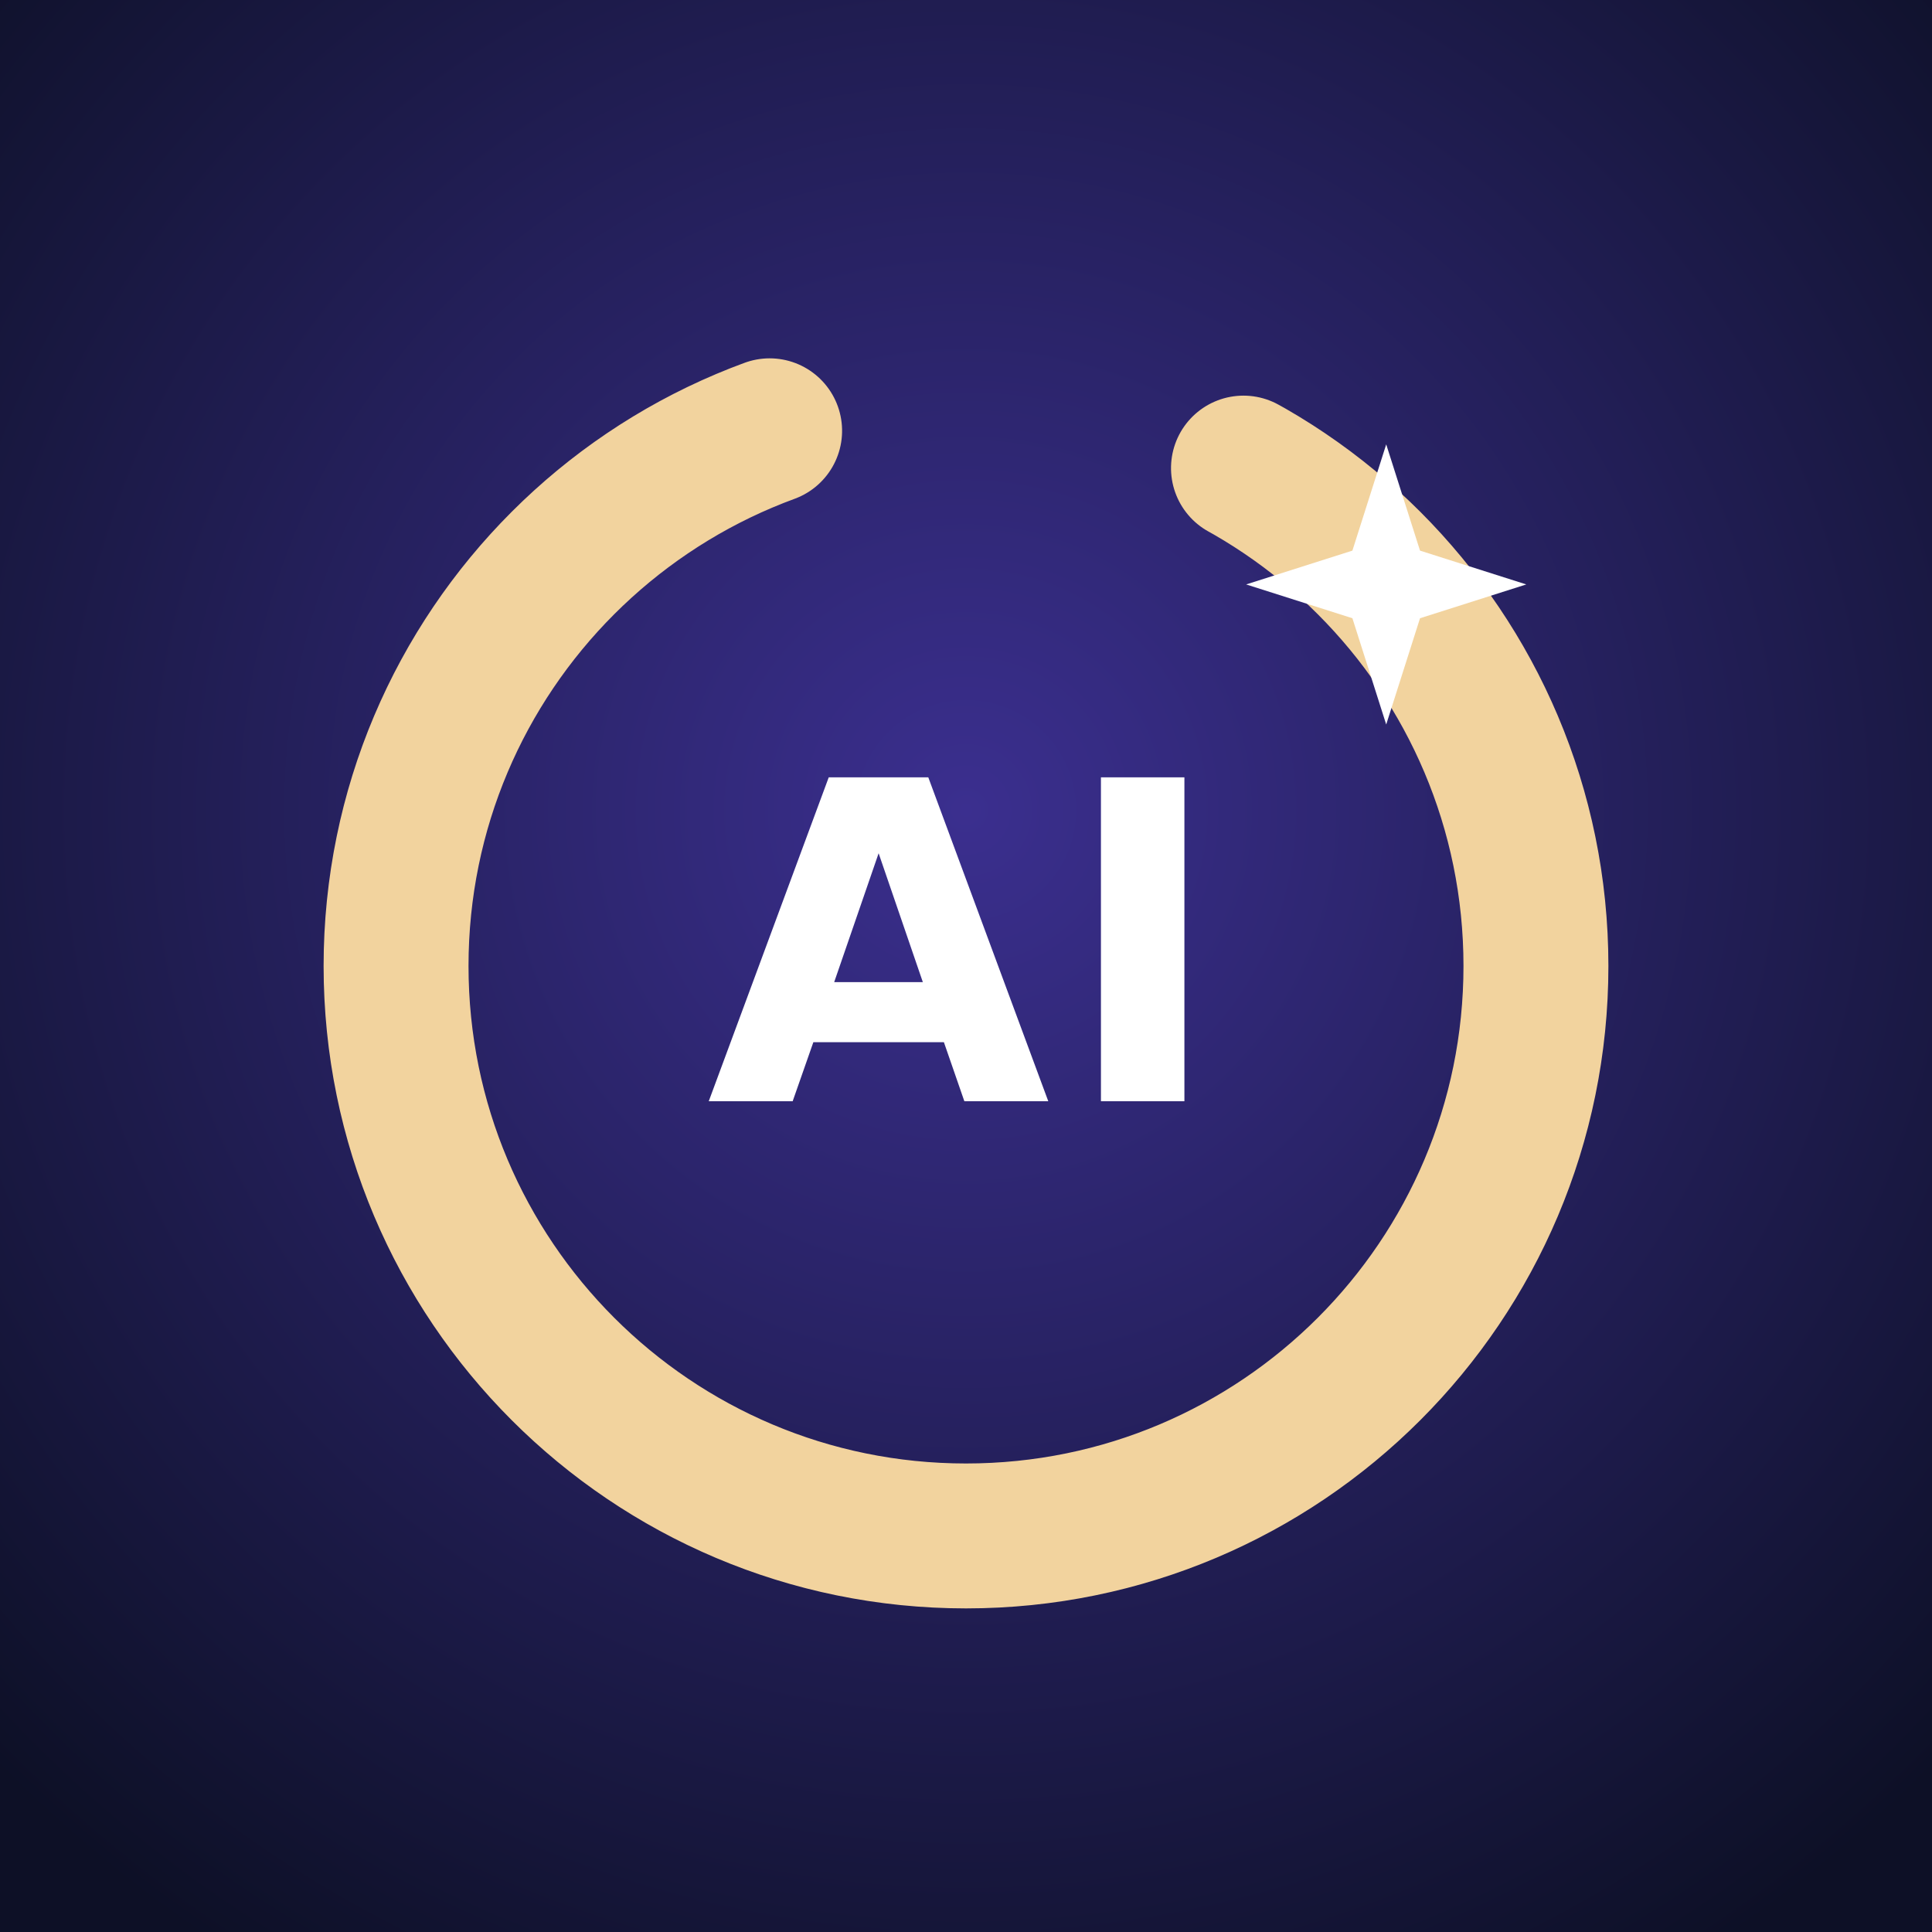
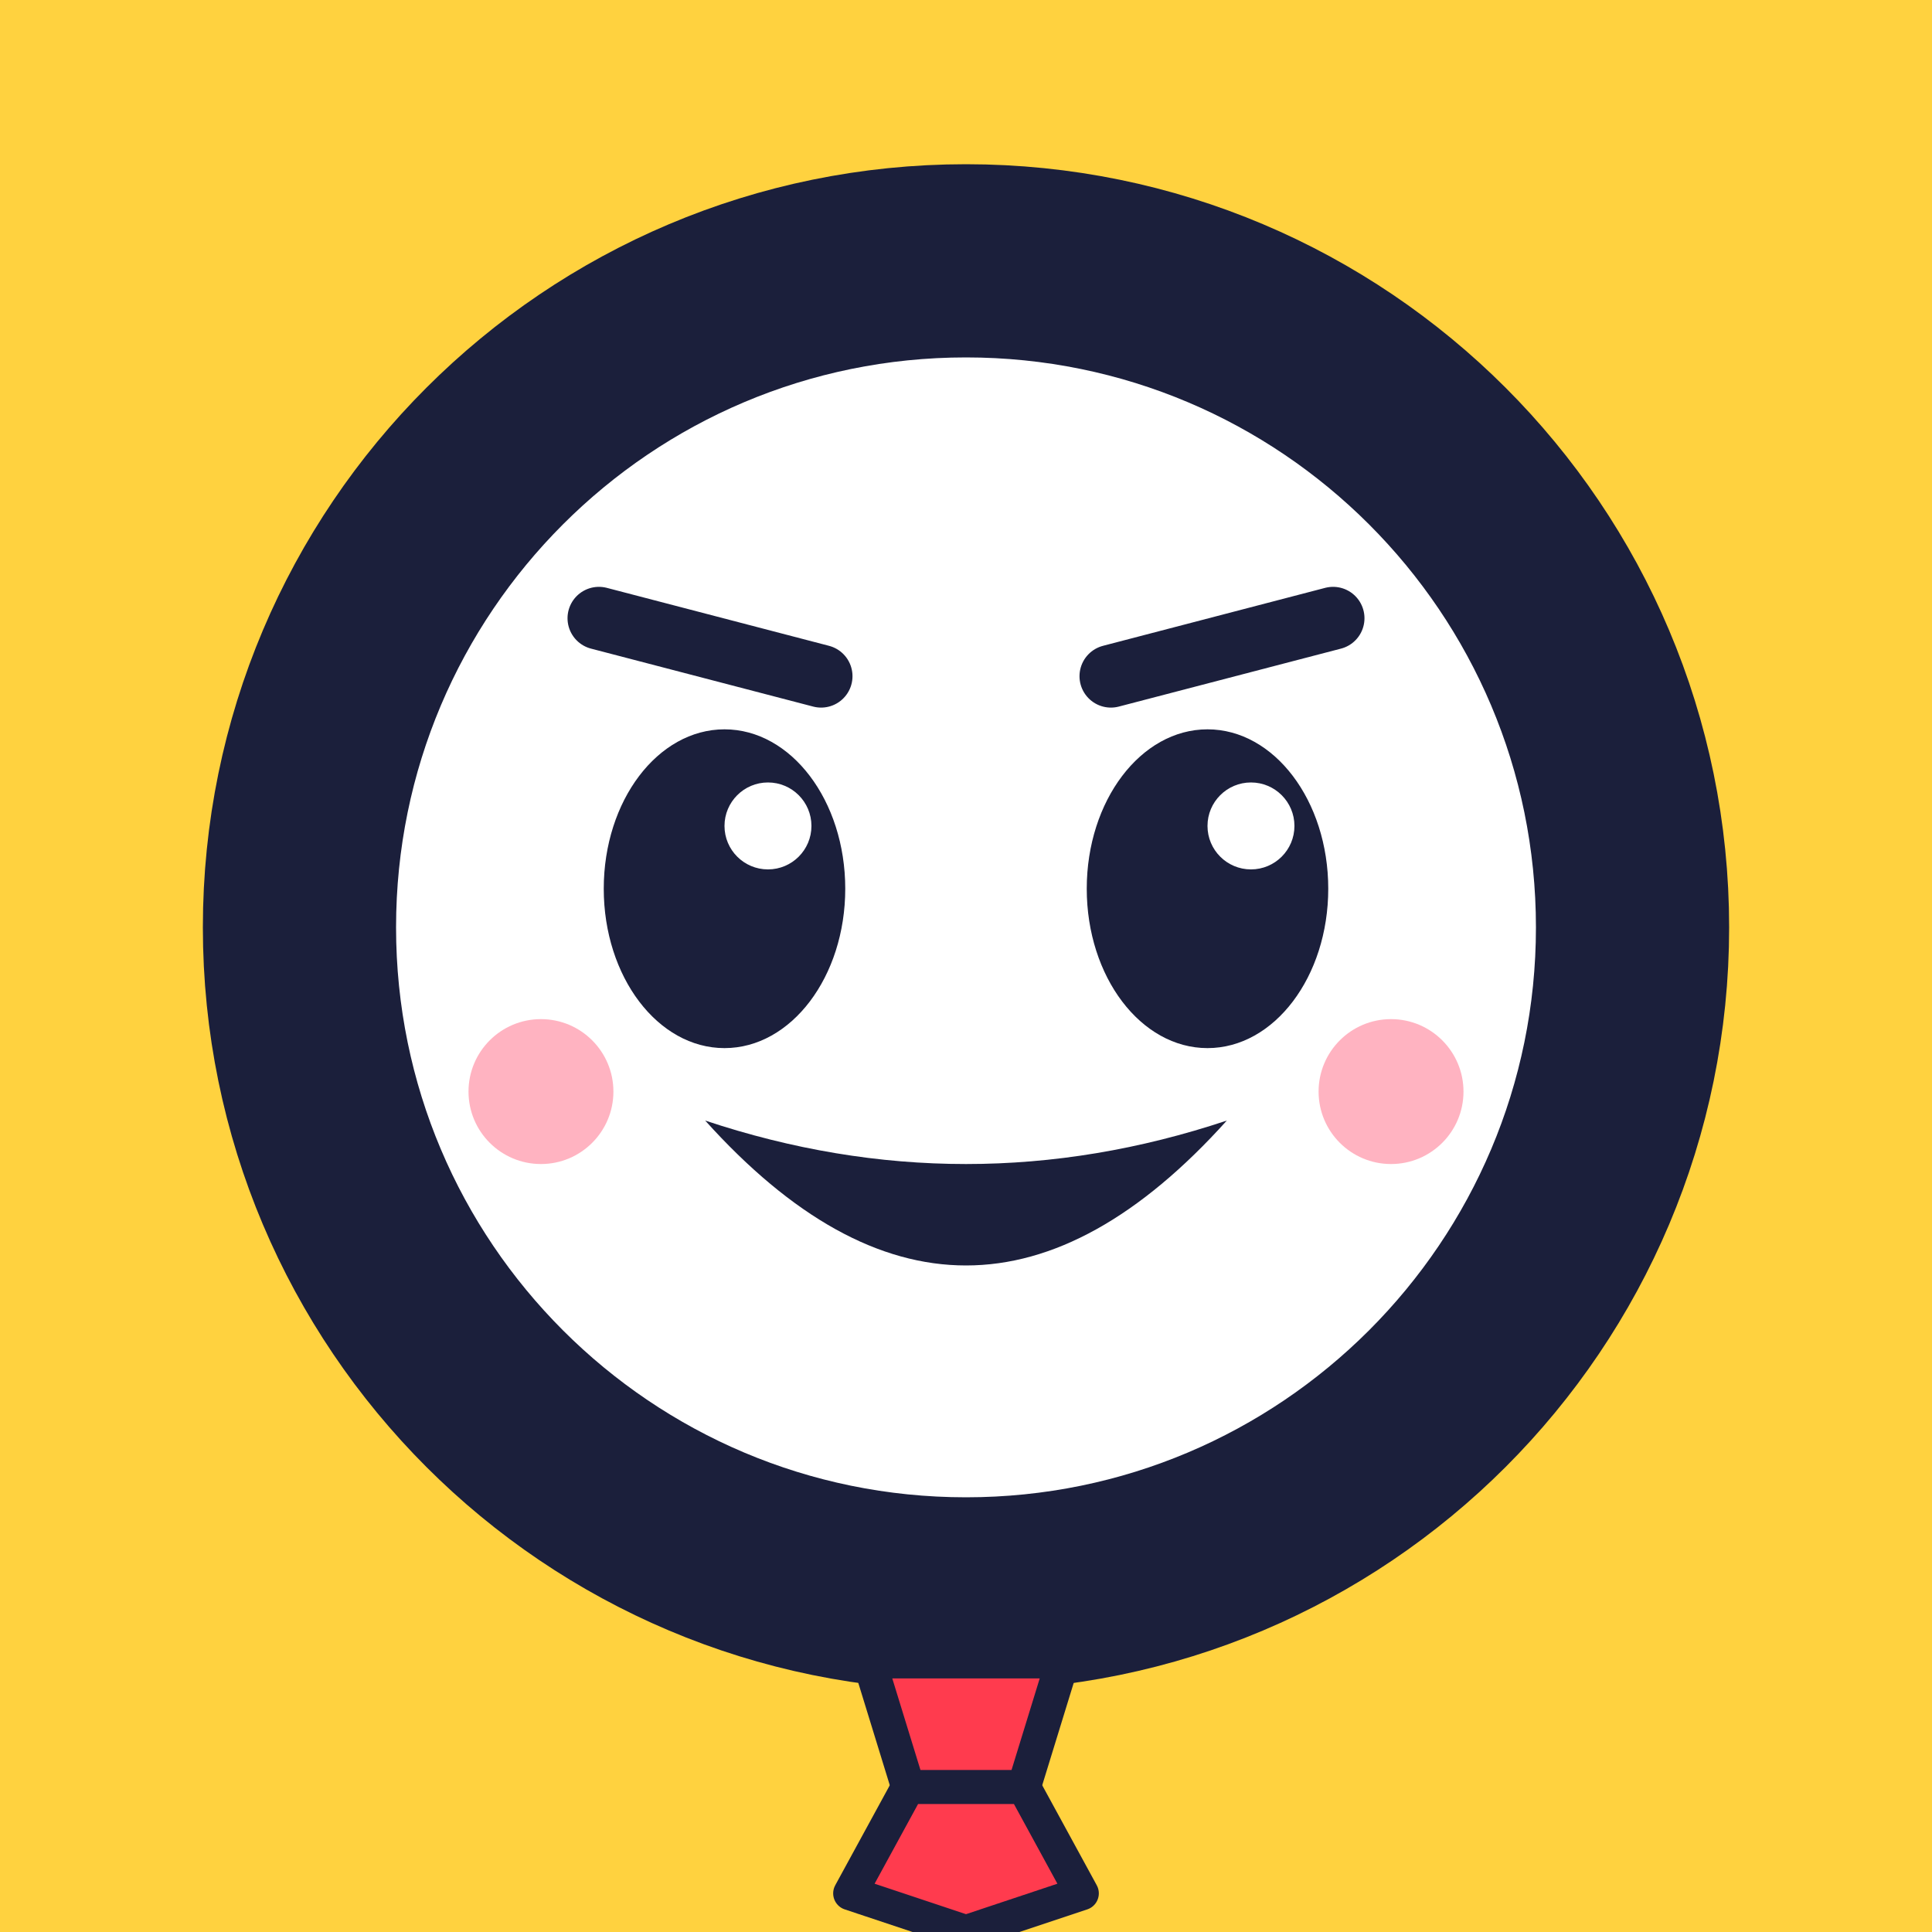
<svg xmlns="http://www.w3.org/2000/svg" viewBox="0 0 400 400" width="400" height="400">
-   <defs>
-     <radialGradient id="bg" cx="50%" cy="42%" r="70%">
-       <stop offset="0" stop-color="#3b2f8f" />
-       <stop offset="1" stop-color="#0d1026" />
-     </radialGradient>
-   </defs>
-   <rect width="400" height="400" fill="url(#bg)" />
-   <circle cx="200" cy="200" r="118" fill="none" stroke="#f2d39e" stroke-width="30" stroke-dasharray="640 102" stroke-dashoffset="-60" stroke-linecap="round" transform="rotate(-90 200 200)" />
-   <path d="M287 92l7 22 22 7-22 7-7 22-7-22-22-7 22-7z" fill="#fff" />
-   <text x="200" y="228" text-anchor="middle" font-family="DejaVu Sans, Arial, sans-serif" font-weight="700" font-size="92" fill="#ffffff" letter-spacing="2">AI</text>
+   <rect width="400" height="400" fill="#FFD23F" />
+   <circle cx="200" cy="192" r="138" fill="#FFFFFF" stroke="#1B1F3B" stroke-width="40" />
+   <path d="M124 128 L170 140" stroke="#1B1F3B" stroke-width="13" stroke-linecap="round" />
+   <path d="M230 140 L276 128" stroke="#1B1F3B" stroke-width="13" stroke-linecap="round" />
+   <ellipse cx="150" cy="184" rx="25" ry="33" fill="#1B1F3B" />
+   <ellipse cx="250" cy="184" rx="25" ry="33" fill="#1B1F3B" />
+   <circle cx="159" cy="171" r="9" fill="#fff" />
+   <circle cx="259" cy="171" r="9" fill="#fff" />
+   <circle cx="112" cy="226" r="15" fill="#FFB3C1" />
+   <circle cx="288" cy="226" r="15" fill="#FFB3C1" />
+   <path d="M146 232 Q200 292 254 232 Q200 250 146 232 Z" fill="#1B1F3B" />
+   <path d="M180 344 L220 344 L212 370 L188 370 Z" fill="#FF3B4E" stroke="#1B1F3B" stroke-width="7" stroke-linejoin="round" />
+   <path d="M188 370 L212 370 L224 392 L200 400 L176 392 Z" fill="#FF3B4E" stroke="#1B1F3B" stroke-width="7" stroke-linejoin="round" />
</svg>
